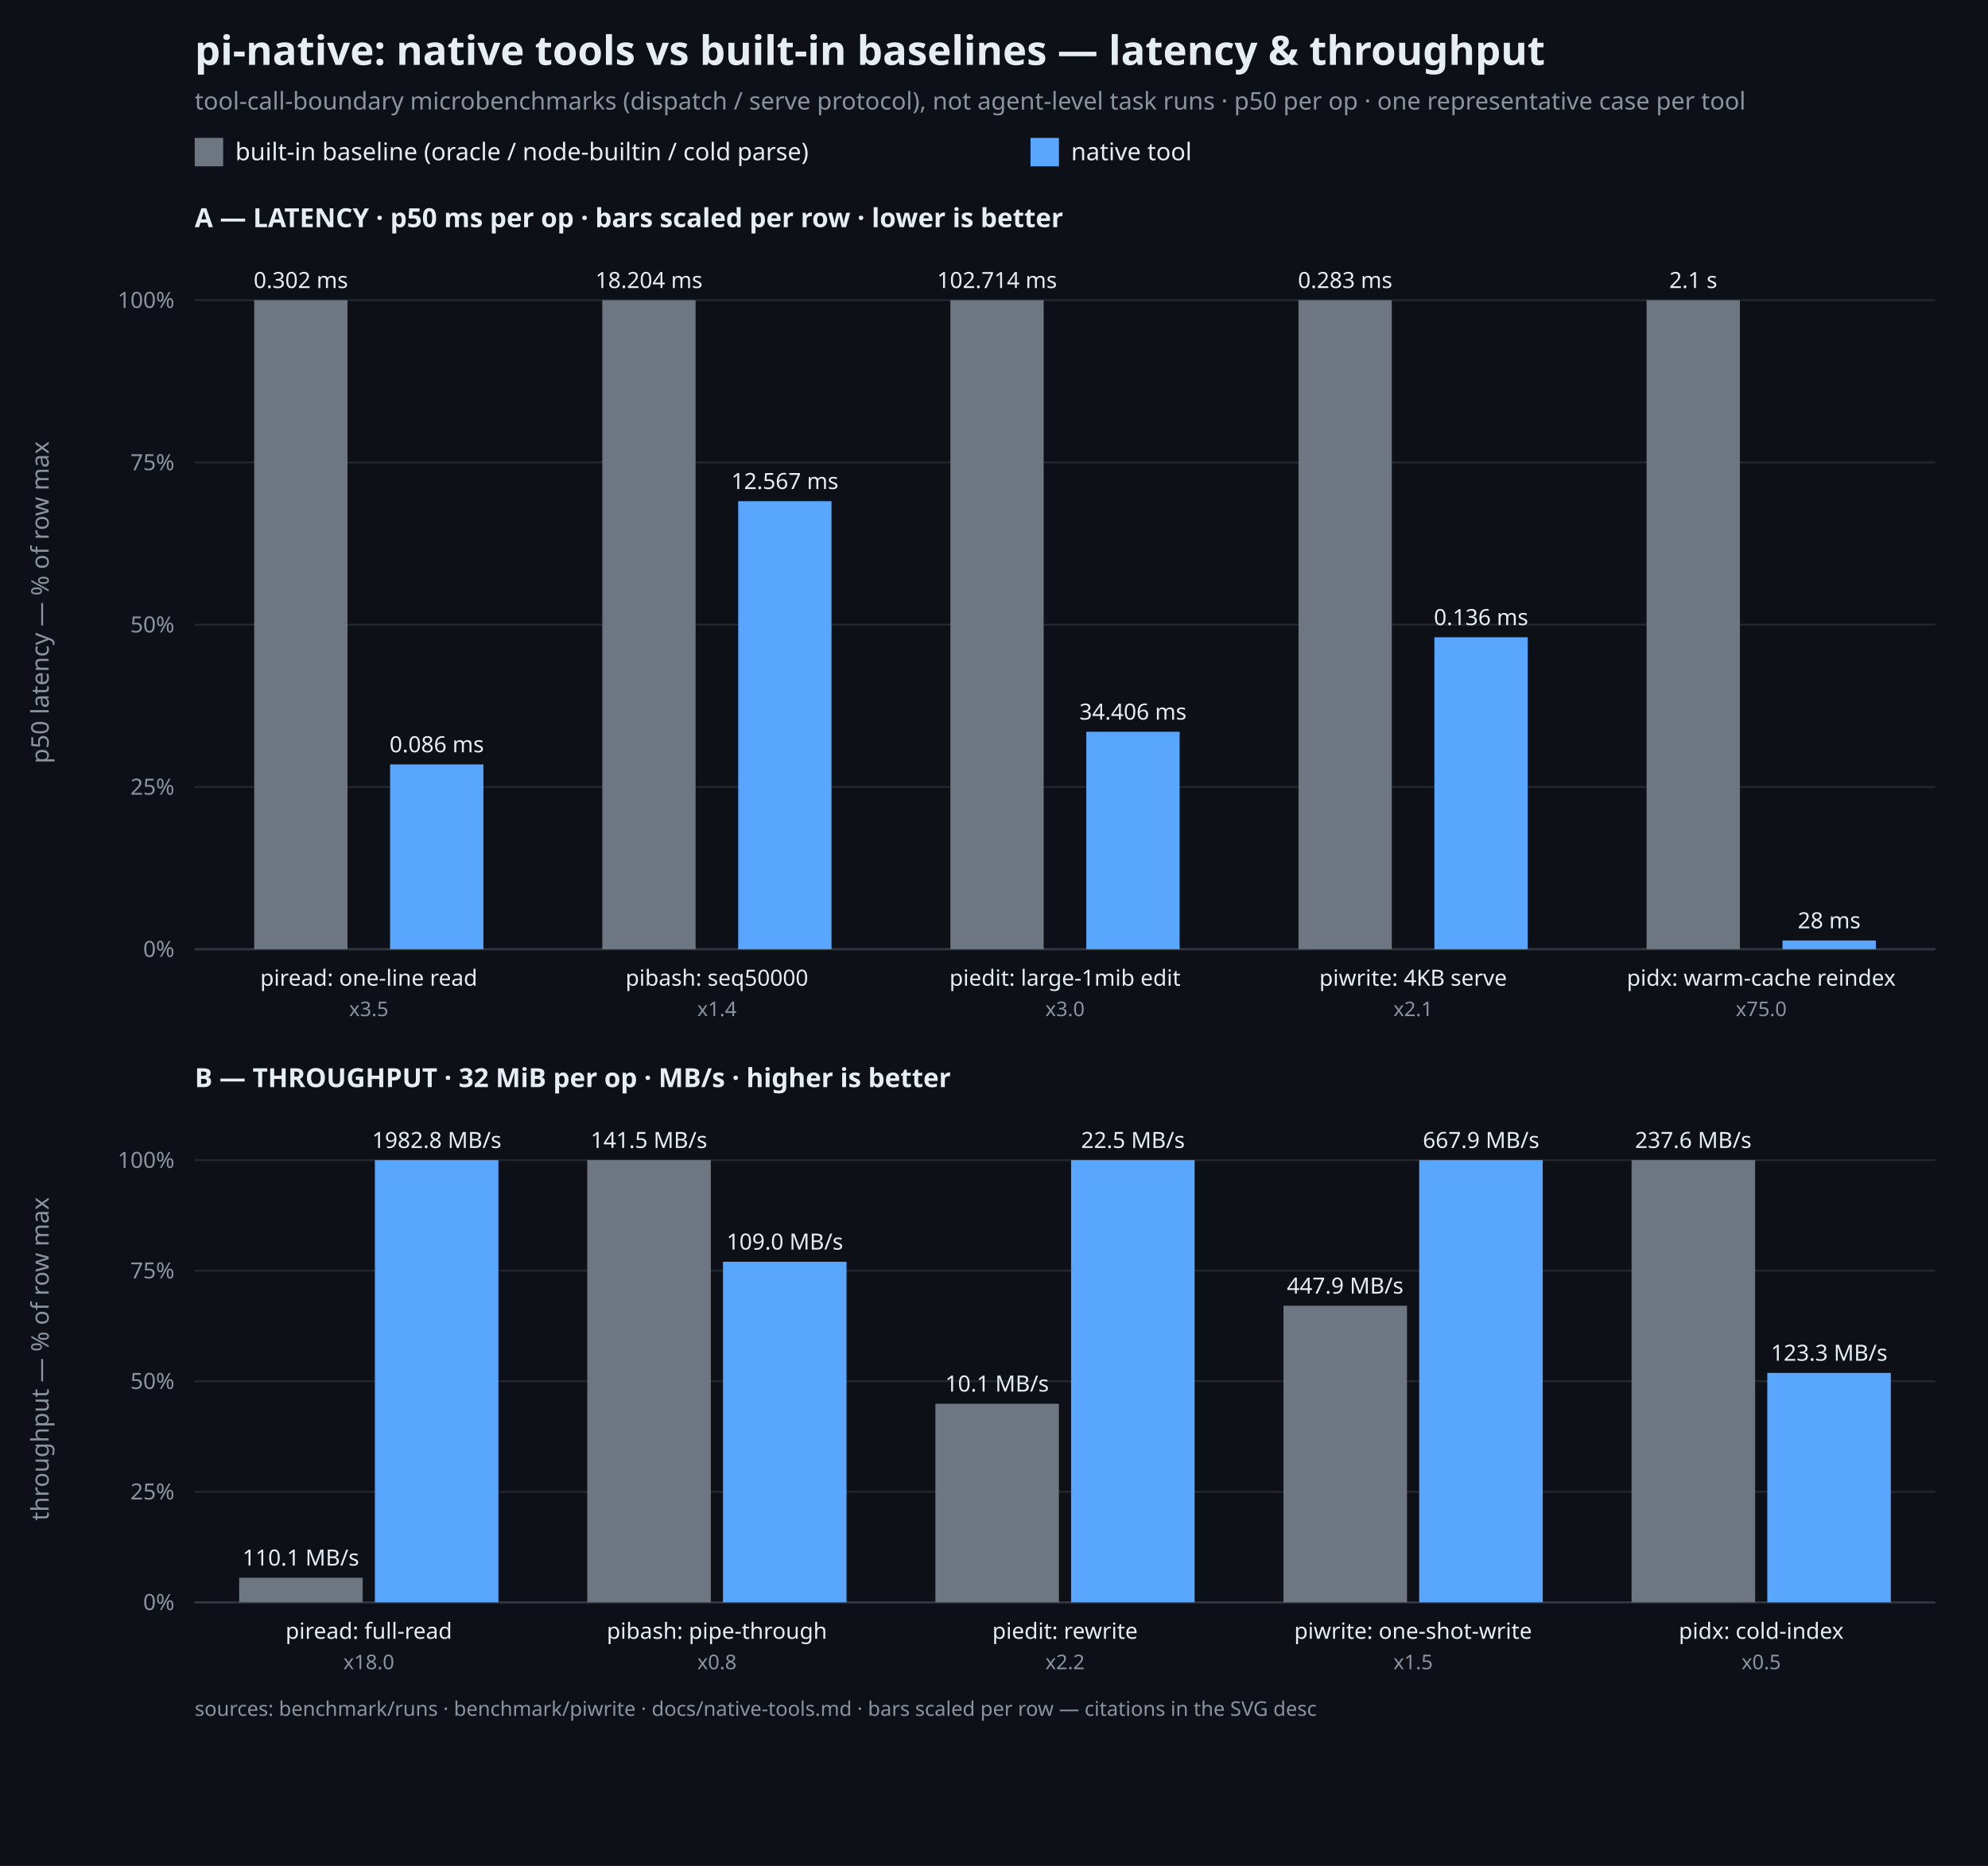
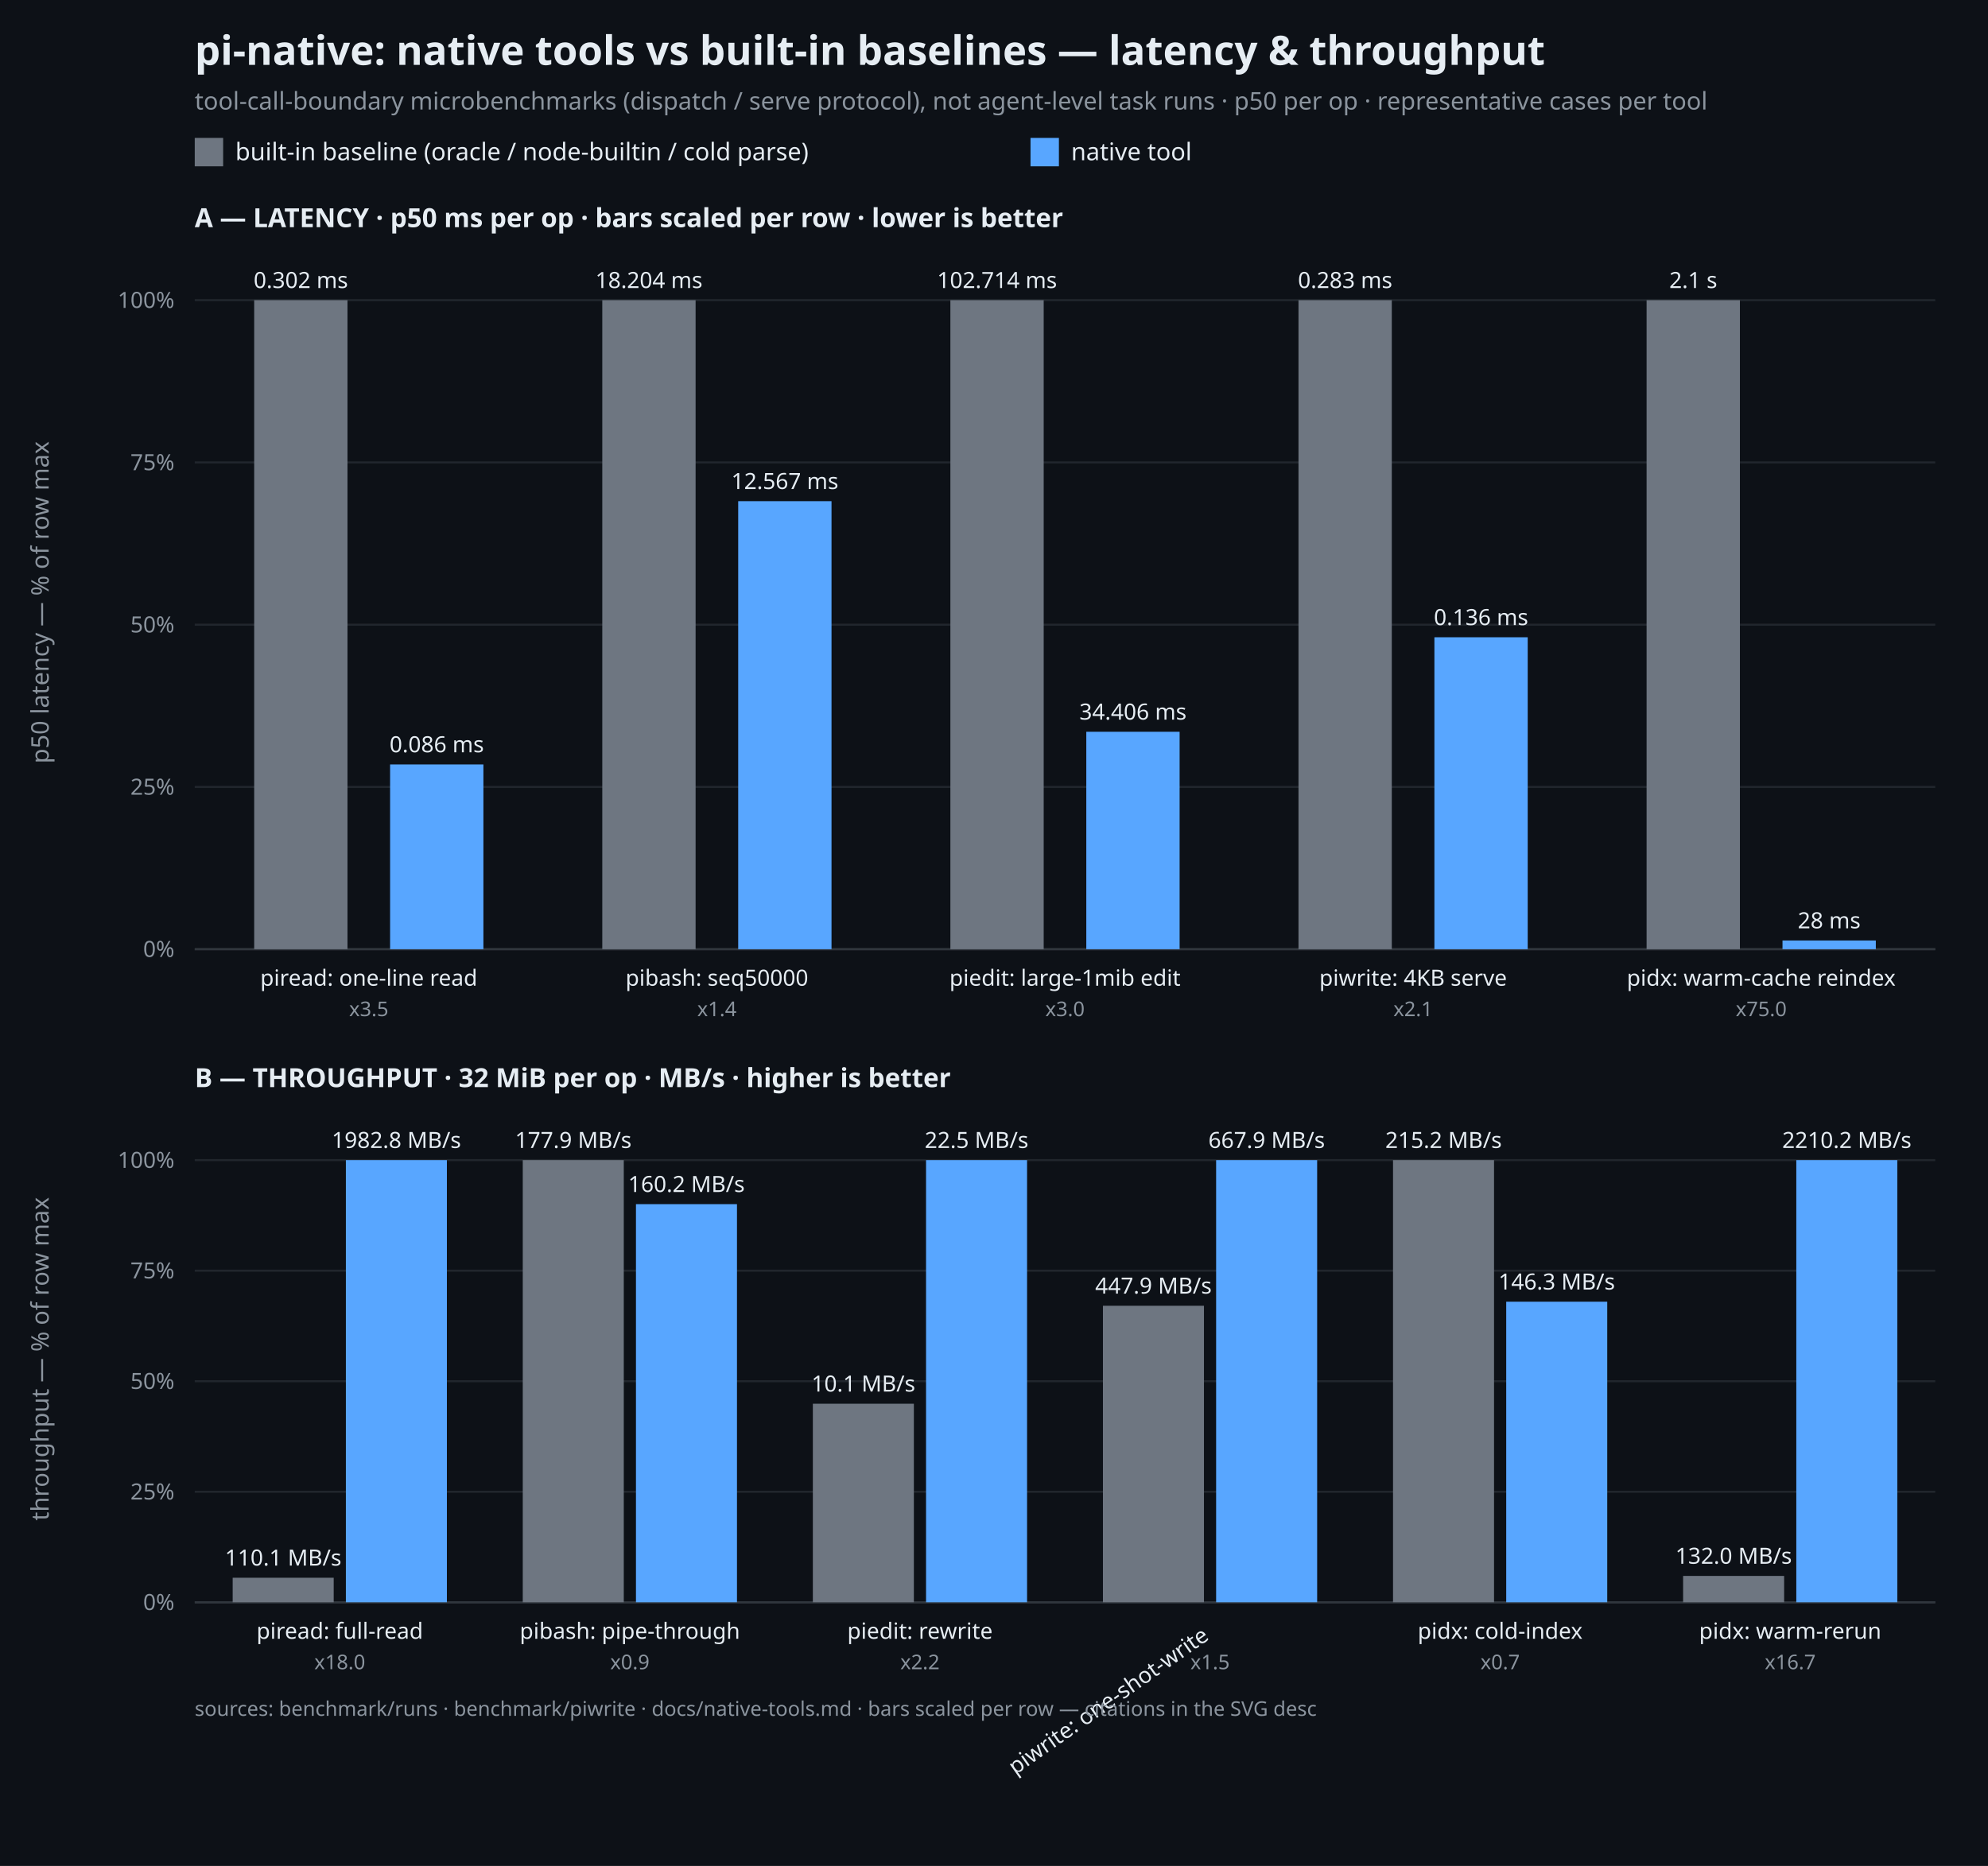
<svg xmlns="http://www.w3.org/2000/svg" viewBox="0 0 980 920" width="980" height="920" role="img" aria-labelledby="chart-title chart-desc">
  <rect x="0" y="0" width="980" height="920" fill="#0d1117" />
  <g font-family="sans-serif">
    <text x="96" y="32" font-size="20" font-weight="700" fill="#e6edf3">pi-native: native tools vs built-in baselines — latency &amp; throughput</text>
-     <text x="96" y="54" font-size="12" fill="#8b949e">tool-call-boundary microbenchmarks (dispatch / serve protocol), not agent-level task runs · p50 per op · one representative case per tool</text>
+     <text x="96" y="54" font-size="12" fill="#8b949e">tool-call-boundary microbenchmarks (dispatch / serve protocol), not agent-level task runs · p50 per op · representative cases per tool</text>
    <rect x="96.0" y="68" width="14" height="14" fill="#6e7681" />
    <text x="116.0" y="79" font-size="12" fill="#e6edf3">built-in baseline (oracle / node-builtin / cold parse)</text>
    <rect x="508.0" y="68" width="14" height="14" fill="#58a6ff" />
    <text x="528.0" y="79" font-size="12" fill="#e6edf3">native tool</text>
    <text x="96" y="112" font-size="13" font-weight="700" fill="#e6edf3">A — LATENCY · p50 ms per op · bars scaled per row · lower is better</text>
    <line x1="96" y1="468.0" x2="954" y2="468.0" stroke="#30363d" stroke-width="1" />
    <text x="86" y="468.0" font-size="11" fill="#8b949e" text-anchor="end" dominant-baseline="middle">0%</text>
    <line x1="96" y1="388.0" x2="954" y2="388.0" stroke="#21262d" stroke-width="1" />
    <text x="86" y="388.0" font-size="11" fill="#8b949e" text-anchor="end" dominant-baseline="middle">25%</text>
    <line x1="96" y1="308.0" x2="954" y2="308.0" stroke="#21262d" stroke-width="1" />
    <text x="86" y="308.0" font-size="11" fill="#8b949e" text-anchor="end" dominant-baseline="middle">50%</text>
    <line x1="96" y1="228.0" x2="954" y2="228.0" stroke="#21262d" stroke-width="1" />
    <text x="86" y="228.0" font-size="11" fill="#8b949e" text-anchor="end" dominant-baseline="middle">75%</text>
    <line x1="96" y1="148.0" x2="954" y2="148.0" stroke="#21262d" stroke-width="1" />
    <text x="86" y="148.0" font-size="11" fill="#8b949e" text-anchor="end" dominant-baseline="middle">100%</text>
    <line x1="96" y1="468" x2="954" y2="468" stroke="#30363d" stroke-width="1" />
    <text x="24" y="297" font-size="12" fill="#8b949e" text-anchor="middle" transform="rotate(-90 24 297)">p50 latency — % of row max</text>
    <rect x="125.3" y="148.0" width="46.0" height="320.0" fill="#6e7681" />
    <text x="148.3" y="142.0" font-size="11" fill="#e6edf3" text-anchor="middle">0.302 ms</text>
    <rect x="192.3" y="376.9" width="46.0" height="91.1" fill="#58a6ff" />
    <text x="215.3" y="370.9" font-size="11" fill="#e6edf3" text-anchor="middle">0.086 ms</text>
    <text x="181.8" y="486" font-size="11" fill="#e6edf3" text-anchor="middle">piread: one-line read</text>
    <text x="181.8" y="501" font-size="10" fill="#8b949e" text-anchor="middle">x3.5</text>
    <rect x="296.9" y="148.0" width="46.0" height="320.0" fill="#6e7681" />
    <text x="319.9" y="142.0" font-size="11" fill="#e6edf3" text-anchor="middle">18.204 ms</text>
    <rect x="363.9" y="247.1" width="46.0" height="220.9" fill="#58a6ff" />
    <text x="386.9" y="241.1" font-size="11" fill="#e6edf3" text-anchor="middle">12.567 ms</text>
    <text x="353.4" y="486" font-size="11" fill="#e6edf3" text-anchor="middle">pibash: seq50000</text>
    <text x="353.4" y="501" font-size="10" fill="#8b949e" text-anchor="middle">x1.4</text>
    <rect x="468.5" y="148.0" width="46.0" height="320.0" fill="#6e7681" />
    <text x="491.5" y="142.0" font-size="11" fill="#e6edf3" text-anchor="middle">102.714 ms</text>
    <rect x="535.5" y="360.8" width="46.0" height="107.2" fill="#58a6ff" />
    <text x="558.5" y="354.8" font-size="11" fill="#e6edf3" text-anchor="middle">34.406 ms</text>
    <text x="525.0" y="486" font-size="11" fill="#e6edf3" text-anchor="middle">piedit: large-1mib edit</text>
    <text x="525.0" y="501" font-size="10" fill="#8b949e" text-anchor="middle">x3.0</text>
    <rect x="640.1" y="148.0" width="46.0" height="320.0" fill="#6e7681" />
    <text x="663.1" y="142.0" font-size="11" fill="#e6edf3" text-anchor="middle">0.283 ms</text>
    <rect x="707.1" y="314.2" width="46.0" height="153.8" fill="#58a6ff" />
    <text x="730.1" y="308.2" font-size="11" fill="#e6edf3" text-anchor="middle">0.136 ms</text>
    <text x="696.6" y="486" font-size="11" fill="#e6edf3" text-anchor="middle">piwrite: 4KB serve</text>
    <text x="696.6" y="501" font-size="10" fill="#8b949e" text-anchor="middle">x2.1</text>
    <rect x="811.7" y="148.0" width="46.0" height="320.0" fill="#6e7681" />
    <text x="834.7" y="142.0" font-size="11" fill="#e6edf3" text-anchor="middle">2.1 s</text>
    <rect x="878.7" y="463.7" width="46.0" height="4.3" fill="#58a6ff" />
    <text x="901.7" y="457.7" font-size="11" fill="#e6edf3" text-anchor="middle">28 ms</text>
    <text x="868.2" y="486" font-size="11" fill="#e6edf3" text-anchor="middle">pidx: warm-cache reindex</text>
    <text x="868.2" y="501" font-size="10" fill="#8b949e" text-anchor="middle">x75.0</text>
    <text x="96" y="536" font-size="13" font-weight="700" fill="#e6edf3">B — THROUGHPUT · 32 MiB per op · MB/s · higher is better</text>
    <line x1="96" y1="790.0" x2="954" y2="790.0" stroke="#30363d" stroke-width="1" />
    <text x="86" y="790.0" font-size="11" fill="#8b949e" text-anchor="end" dominant-baseline="middle">0%</text>
    <line x1="96" y1="735.5" x2="954" y2="735.5" stroke="#21262d" stroke-width="1" />
    <text x="86" y="735.5" font-size="11" fill="#8b949e" text-anchor="end" dominant-baseline="middle">25%</text>
    <line x1="96" y1="681.0" x2="954" y2="681.0" stroke="#21262d" stroke-width="1" />
    <text x="86" y="681.0" font-size="11" fill="#8b949e" text-anchor="end" dominant-baseline="middle">50%</text>
    <line x1="96" y1="626.5" x2="954" y2="626.5" stroke="#21262d" stroke-width="1" />
    <text x="86" y="626.5" font-size="11" fill="#8b949e" text-anchor="end" dominant-baseline="middle">75%</text>
    <line x1="96" y1="572.0" x2="954" y2="572.0" stroke="#21262d" stroke-width="1" />
    <text x="86" y="572.0" font-size="11" fill="#8b949e" text-anchor="end" dominant-baseline="middle">100%</text>
    <line x1="96" y1="790" x2="954" y2="790" stroke="#30363d" stroke-width="1" />
    <text x="24" y="670" font-size="12" fill="#8b949e" text-anchor="middle" transform="rotate(-90 24 670)">throughput — % of row max</text>
-     <rect x="117.9" y="777.9" width="60.9" height="12.1" fill="#6e7681" />
-     <text x="148.3" y="771.9" font-size="11" fill="#e6edf3" text-anchor="middle">110.1 MB/s</text>
-     <rect x="184.8" y="572.0" width="60.9" height="218.0" fill="#58a6ff" />
-     <text x="215.3" y="566.0" font-size="11" fill="#e6edf3" text-anchor="middle">1982.8 MB/s</text>
-     <text x="181.8" y="808" font-size="11" fill="#e6edf3" text-anchor="middle">piread: full-read</text>
-     <text x="181.8" y="823" font-size="10" fill="#8b949e" text-anchor="middle">x18.0</text>
-     <rect x="289.5" y="572.0" width="60.9" height="218.0" fill="#6e7681" />
-     <text x="319.9" y="566.0" font-size="11" fill="#e6edf3" text-anchor="middle">141.5 MB/s</text>
-     <rect x="356.4" y="622.1" width="60.9" height="167.9" fill="#58a6ff" />
-     <text x="386.9" y="616.1" font-size="11" fill="#e6edf3" text-anchor="middle">109.0 MB/s</text>
-     <text x="353.4" y="808" font-size="11" fill="#e6edf3" text-anchor="middle">pibash: pipe-through</text>
-     <text x="353.4" y="823" font-size="10" fill="#8b949e" text-anchor="middle">x0.8</text>
-     <rect x="461.1" y="692.1" width="60.9" height="97.9" fill="#6e7681" />
-     <text x="491.5" y="686.1" font-size="11" fill="#e6edf3" text-anchor="middle">10.1 MB/s</text>
-     <rect x="528.0" y="572.0" width="60.9" height="218.0" fill="#58a6ff" />
-     <text x="558.5" y="566.0" font-size="11" fill="#e6edf3" text-anchor="middle">22.5 MB/s</text>
-     <text x="525.0" y="808" font-size="11" fill="#e6edf3" text-anchor="middle">piedit: rewrite</text>
-     <text x="525.0" y="823" font-size="10" fill="#8b949e" text-anchor="middle">x2.2</text>
-     <rect x="632.7" y="643.8" width="60.9" height="146.2" fill="#6e7681" />
-     <text x="663.1" y="637.8" font-size="11" fill="#e6edf3" text-anchor="middle">447.9 MB/s</text>
-     <rect x="699.6" y="572.0" width="60.9" height="218.0" fill="#58a6ff" />
-     <text x="730.1" y="566.0" font-size="11" fill="#e6edf3" text-anchor="middle">667.9 MB/s</text>
-     <text x="696.6" y="808" font-size="11" fill="#e6edf3" text-anchor="middle">piwrite: one-shot-write</text>
-     <text x="696.6" y="823" font-size="10" fill="#8b949e" text-anchor="middle">x1.5</text>
-     <rect x="804.3" y="572.0" width="60.9" height="218.0" fill="#6e7681" />
-     <text x="834.7" y="566.0" font-size="11" fill="#e6edf3" text-anchor="middle">237.6 MB/s</text>
-     <rect x="871.2" y="676.9" width="60.9" height="113.1" fill="#58a6ff" />
-     <text x="901.7" y="670.9" font-size="11" fill="#e6edf3" text-anchor="middle">123.3 MB/s</text>
-     <text x="868.2" y="808" font-size="11" fill="#e6edf3" text-anchor="middle">pidx: cold-index</text>
-     <text x="868.2" y="823" font-size="10" fill="#8b949e" text-anchor="middle">x0.5</text>
+     <rect x="114.7" y="777.9" width="49.8" height="12.1" fill="#6e7681" />
+     <text x="139.6" y="771.9" font-size="11" fill="#e6edf3" text-anchor="middle">110.1 MB/s</text>
+     <rect x="170.5" y="572.0" width="49.8" height="218.0" fill="#58a6ff" />
+     <text x="195.4" y="566.0" font-size="11" fill="#e6edf3" text-anchor="middle">1982.8 MB/s</text>
+     <text x="167.5" y="808" font-size="11" fill="#e6edf3" text-anchor="middle">piread: full-read</text>
+     <text x="167.5" y="823" font-size="10" fill="#8b949e" text-anchor="middle">x18.0</text>
+     <rect x="257.7" y="572.0" width="49.8" height="218.0" fill="#6e7681" />
+     <text x="282.6" y="566.0" font-size="11" fill="#e6edf3" text-anchor="middle">177.9 MB/s</text>
+     <rect x="313.5" y="593.7" width="49.8" height="196.3" fill="#58a6ff" />
+     <text x="338.4" y="587.7" font-size="11" fill="#e6edf3" text-anchor="middle">160.2 MB/s</text>
+     <text x="310.5" y="808" font-size="11" fill="#e6edf3" text-anchor="middle">pibash: pipe-through</text>
+     <text x="310.5" y="823" font-size="10" fill="#8b949e" text-anchor="middle">x0.9</text>
+     <rect x="400.7" y="692.1" width="49.8" height="97.9" fill="#6e7681" />
+     <text x="425.6" y="686.1" font-size="11" fill="#e6edf3" text-anchor="middle">10.1 MB/s</text>
+     <rect x="456.5" y="572.0" width="49.8" height="218.0" fill="#58a6ff" />
+     <text x="481.4" y="566.0" font-size="11" fill="#e6edf3" text-anchor="middle">22.5 MB/s</text>
+     <text x="453.5" y="808" font-size="11" fill="#e6edf3" text-anchor="middle">piedit: rewrite</text>
+     <text x="453.5" y="823" font-size="10" fill="#8b949e" text-anchor="middle">x2.2</text>
+     <rect x="543.7" y="643.8" width="49.8" height="146.2" fill="#6e7681" />
+     <text x="568.6" y="637.8" font-size="11" fill="#e6edf3" text-anchor="middle">447.9 MB/s</text>
+     <rect x="599.5" y="572.0" width="49.8" height="218.0" fill="#58a6ff" />
+     <text x="624.4" y="566.0" font-size="11" fill="#e6edf3" text-anchor="middle">667.9 MB/s</text>
+     <text x="596.5" y="808" font-size="11" fill="#e6edf3" text-anchor="end" transform="rotate(-35 596.5 808)">piwrite: one-shot-write</text>
+     <text x="596.5" y="823" font-size="10" fill="#8b949e" text-anchor="middle">x1.5</text>
+     <rect x="686.7" y="572.0" width="49.8" height="218.0" fill="#6e7681" />
+     <text x="711.6" y="566.0" font-size="11" fill="#e6edf3" text-anchor="middle">215.2 MB/s</text>
+     <rect x="742.5" y="641.8" width="49.8" height="148.2" fill="#58a6ff" />
+     <text x="767.4" y="635.8" font-size="11" fill="#e6edf3" text-anchor="middle">146.3 MB/s</text>
+     <text x="739.5" y="808" font-size="11" fill="#e6edf3" text-anchor="middle">pidx: cold-index</text>
+     <text x="739.5" y="823" font-size="10" fill="#8b949e" text-anchor="middle">x0.7</text>
+     <rect x="829.7" y="777.0" width="49.8" height="13.0" fill="#6e7681" />
+     <text x="854.6" y="771.0" font-size="11" fill="#e6edf3" text-anchor="middle">132.0 MB/s</text>
+     <rect x="885.5" y="572.0" width="49.8" height="218.0" fill="#58a6ff" />
+     <text x="910.4" y="566.0" font-size="11" fill="#e6edf3" text-anchor="middle">2210.2 MB/s</text>
+     <text x="882.5" y="808" font-size="11" fill="#e6edf3" text-anchor="middle">pidx: warm-rerun</text>
+     <text x="882.5" y="823" font-size="10" fill="#8b949e" text-anchor="middle">x16.7</text>
    <text x="96" y="846" font-size="10" fill="#8b949e">sources: benchmark/runs · benchmark/piwrite · docs/native-tools.md · bars scaled per row — citations in the SVG desc</text>
  </g>
</svg>
